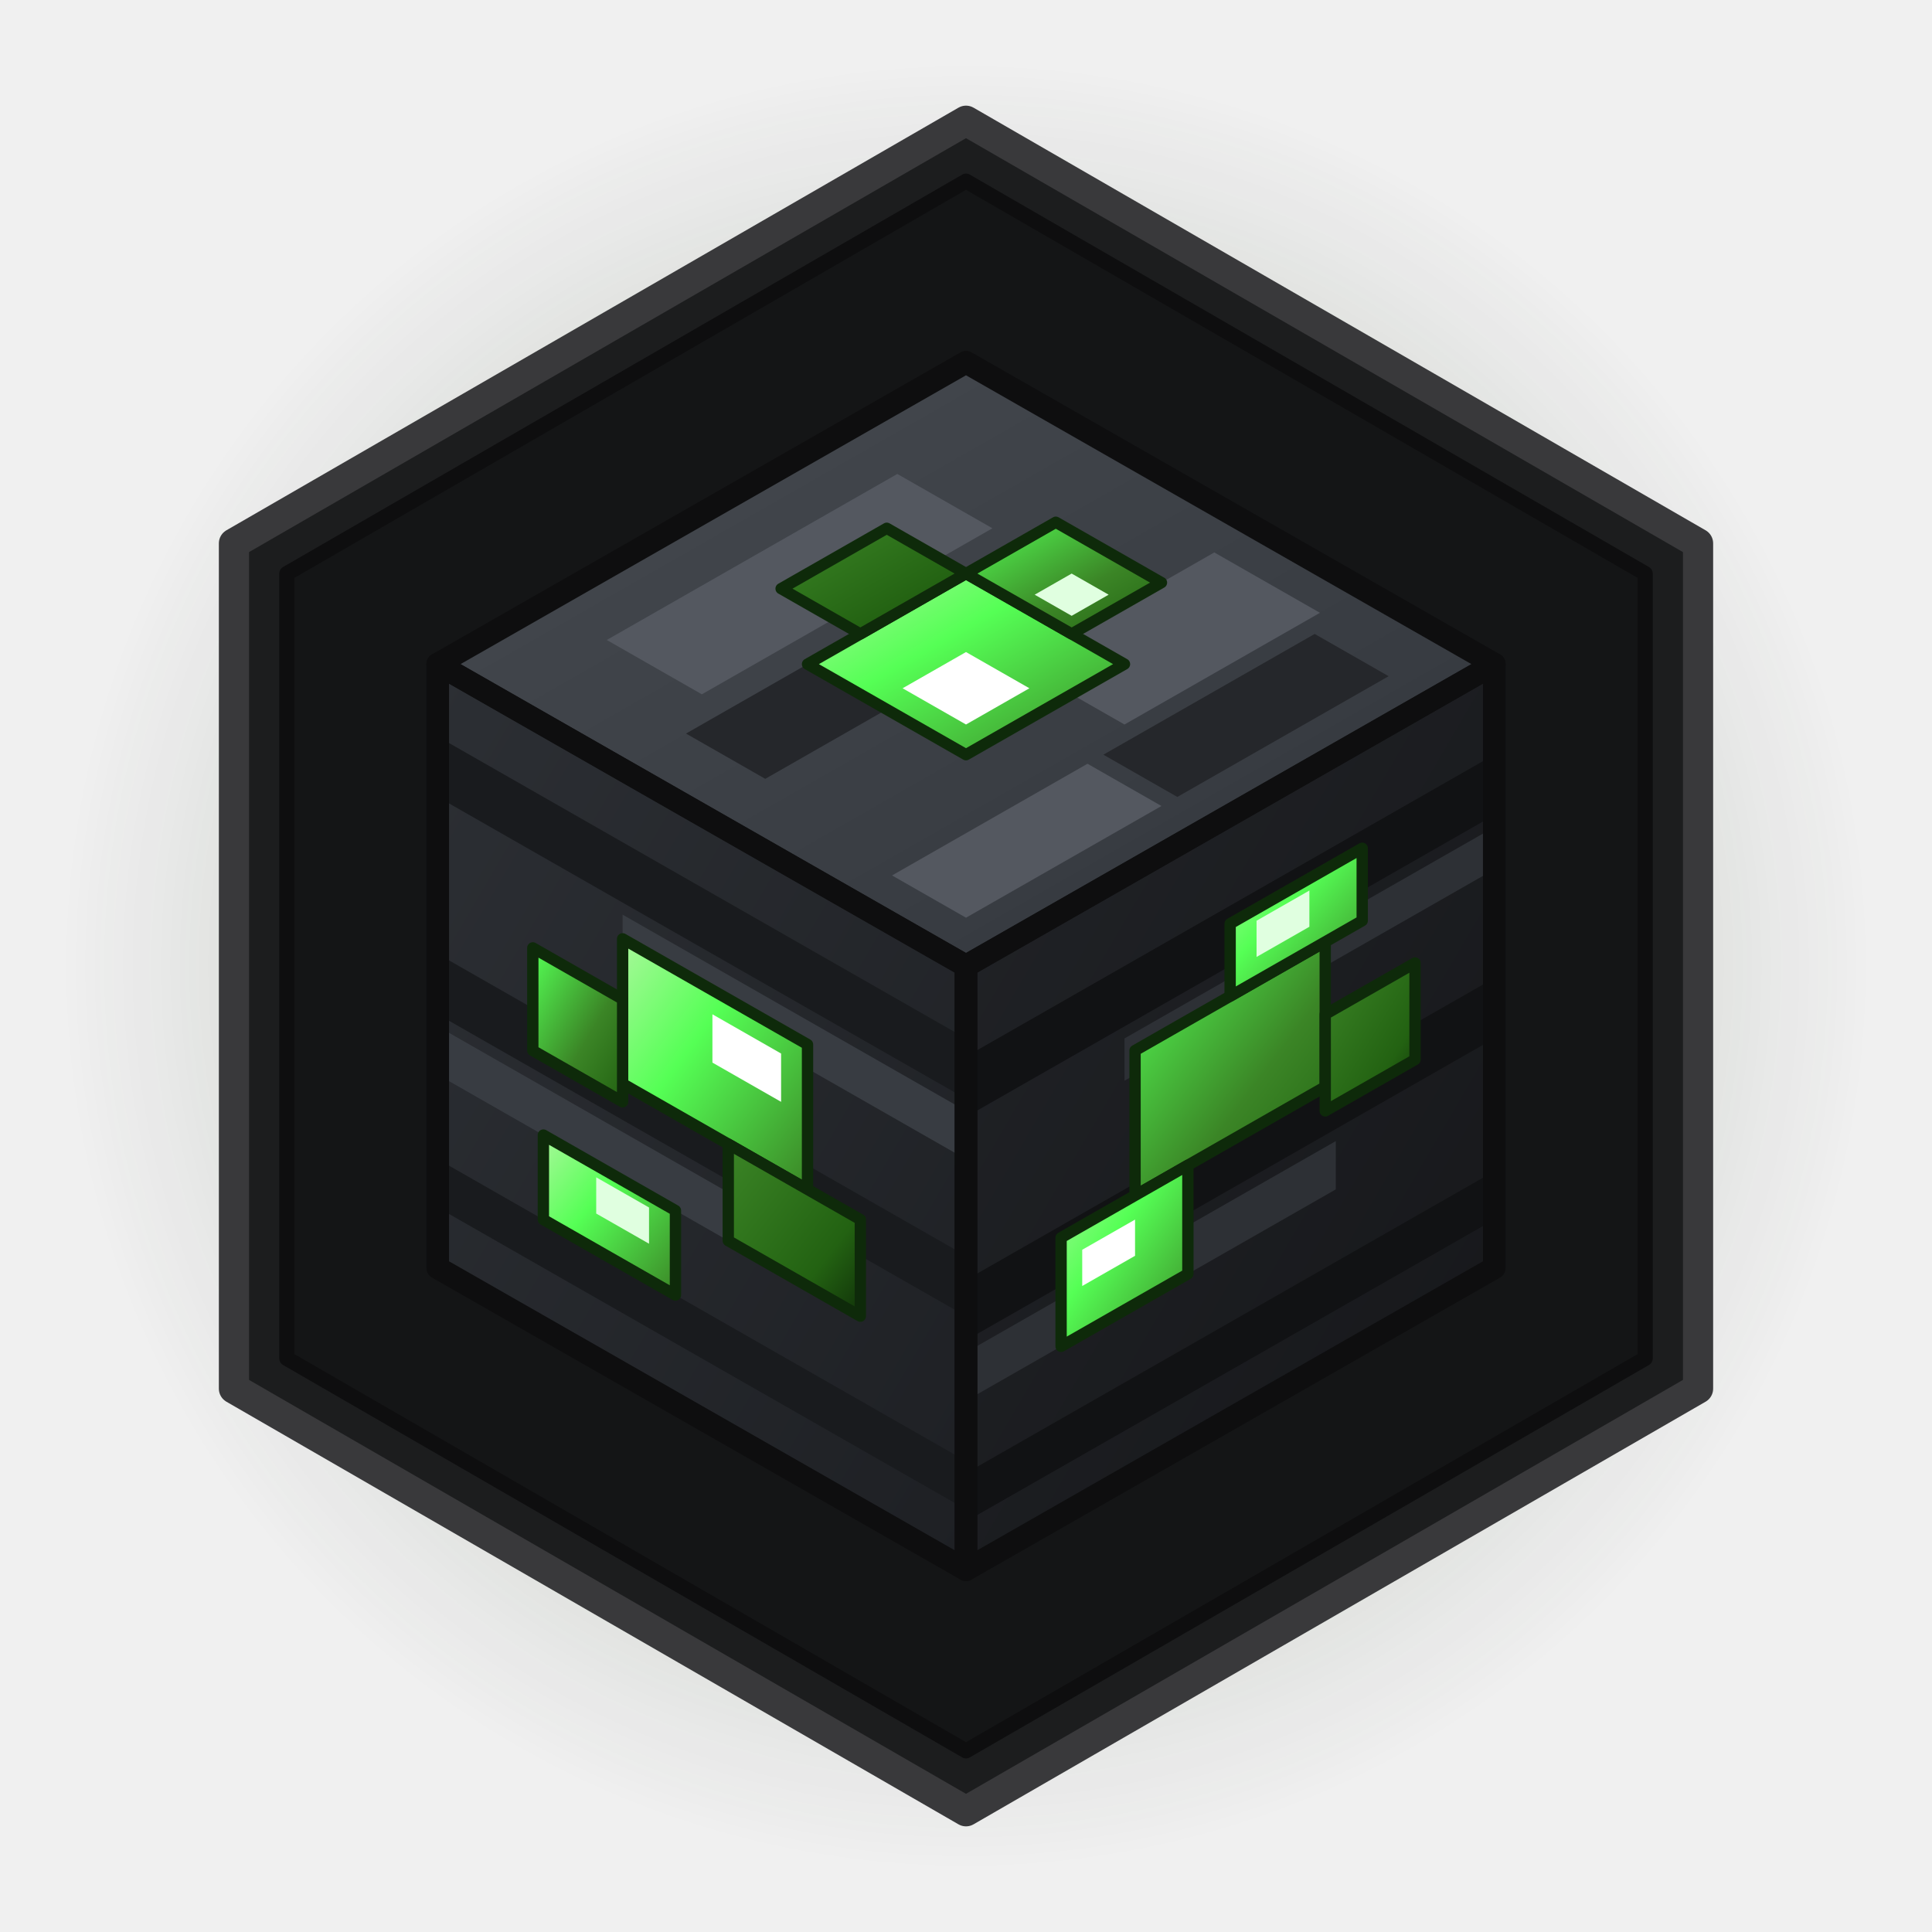
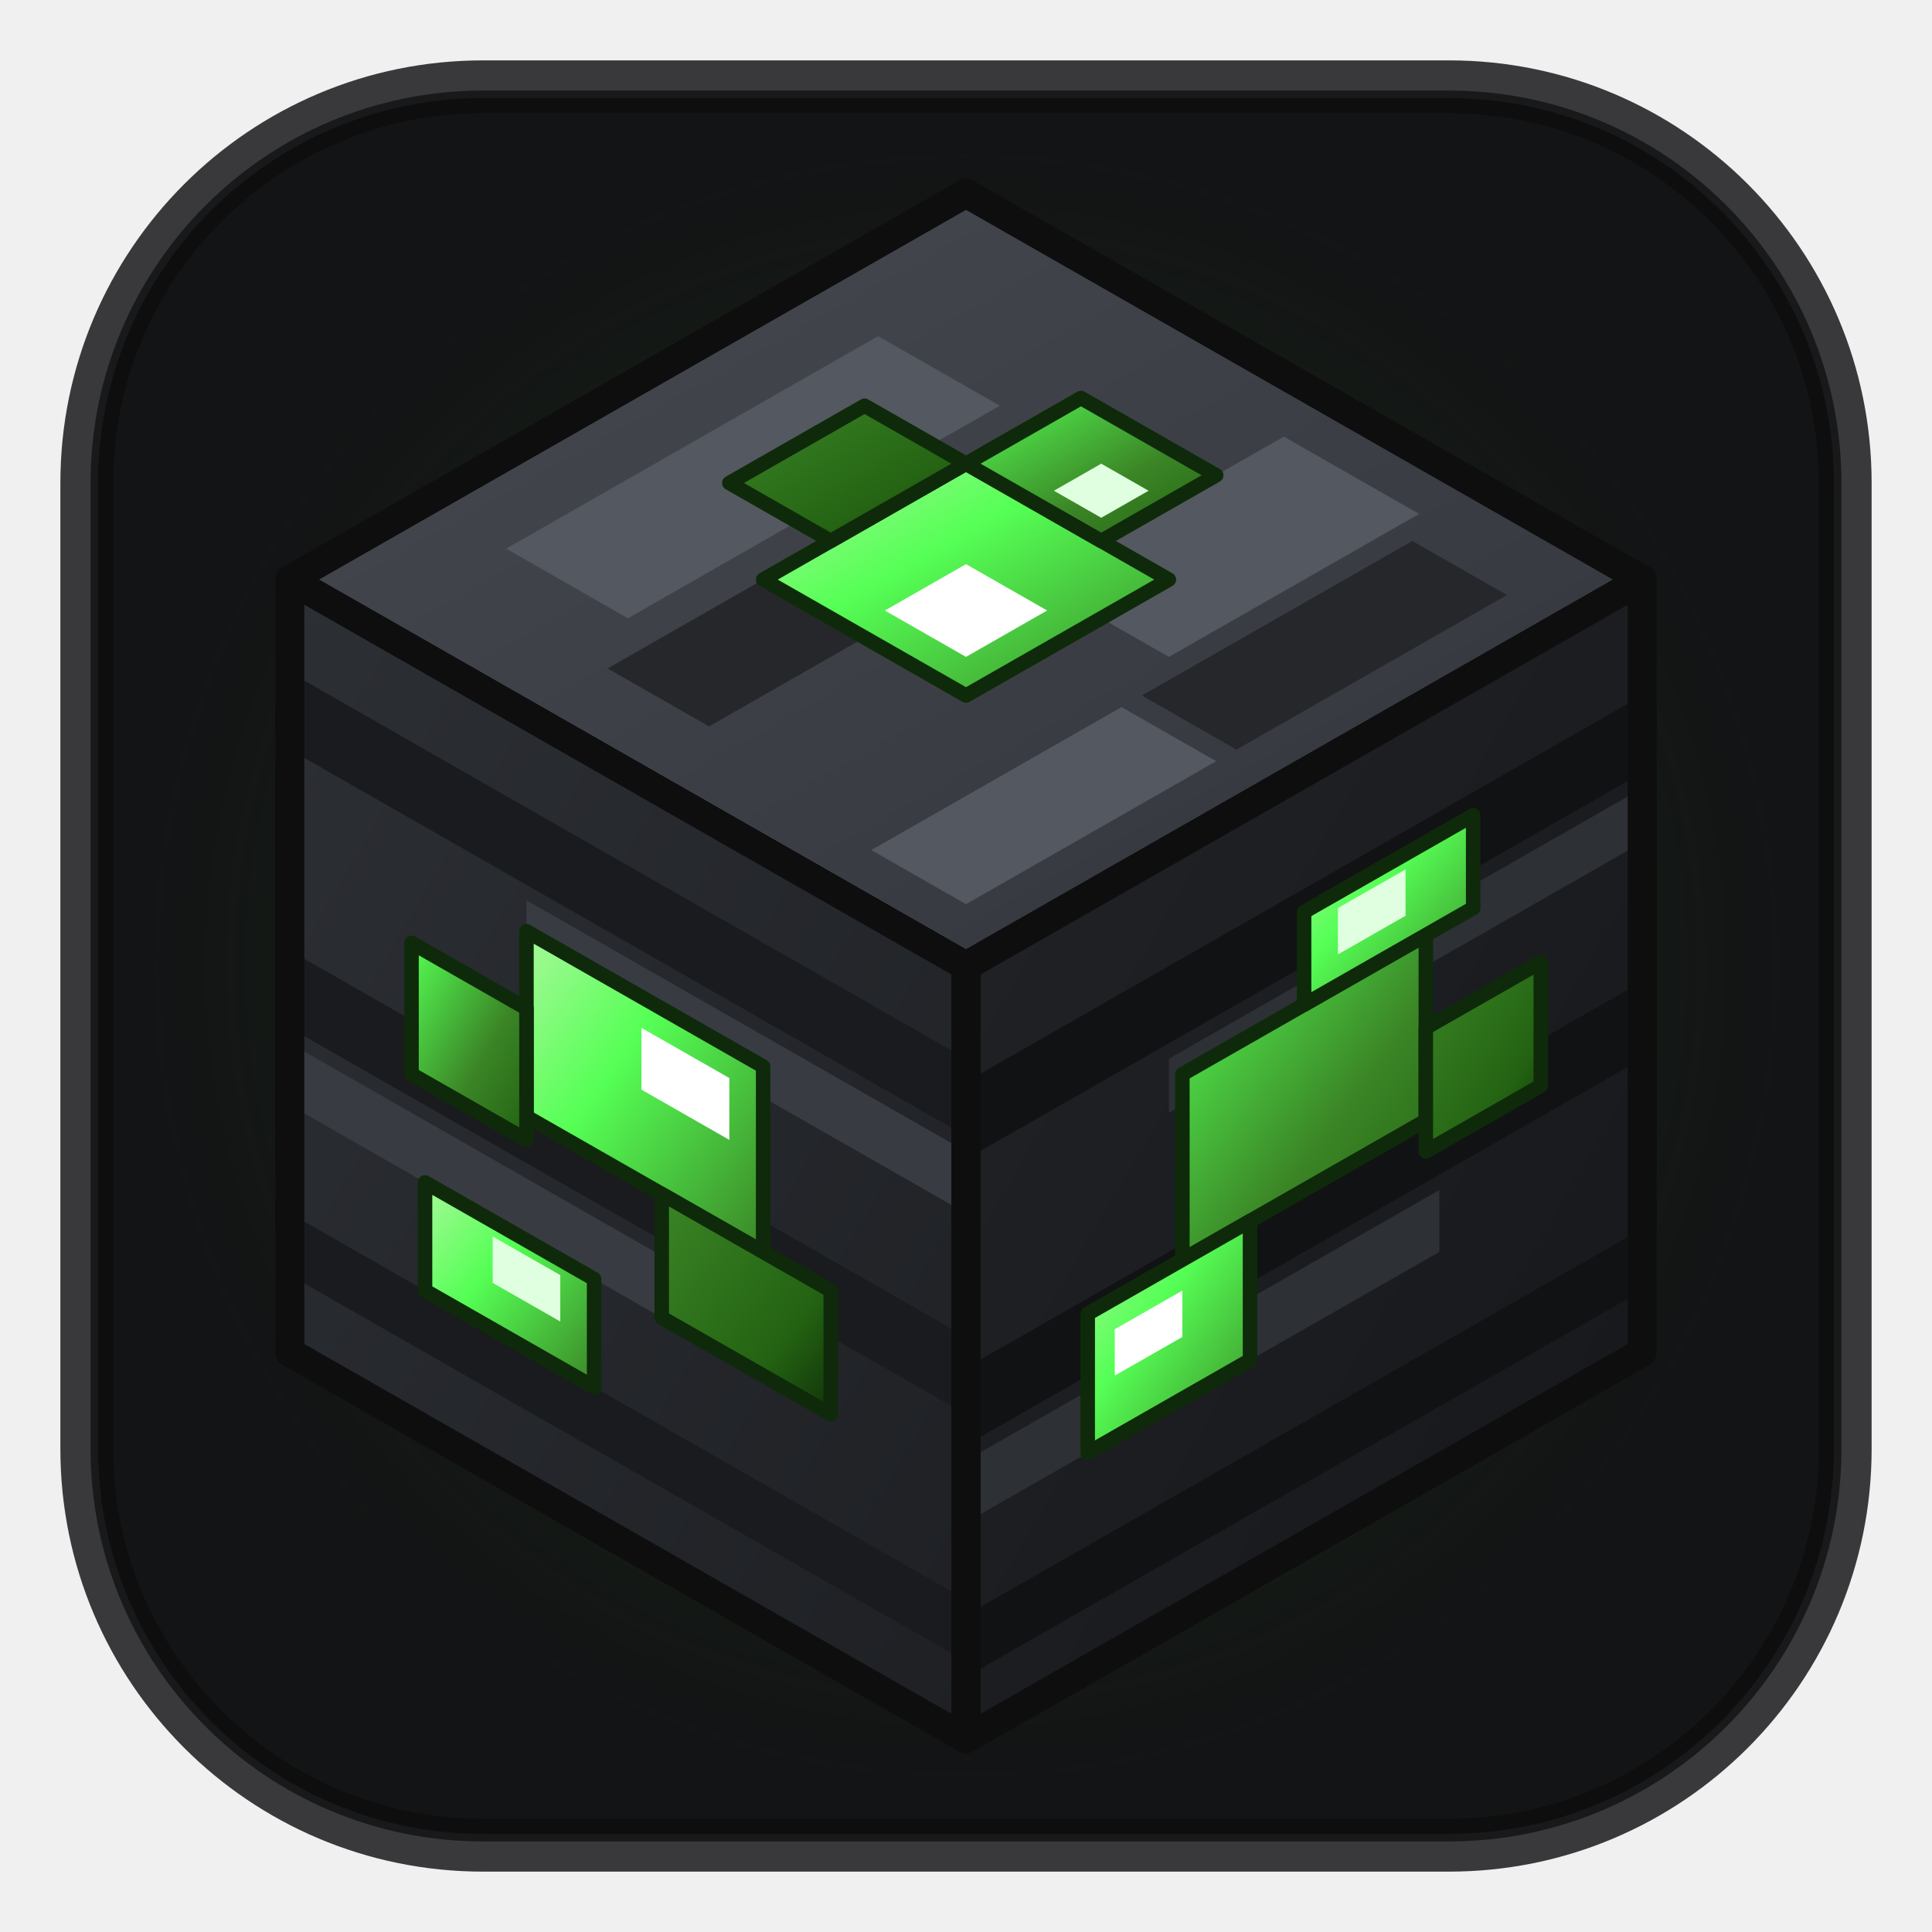
<svg xmlns="http://www.w3.org/2000/svg" width="256" height="256" viewBox="0 0 256 256" fill="none">
  <defs>
    <radialGradient id="emeraldGlow" cx="50%" cy="50%" r="50%">
-       <stop offset="0%" stop-color="#3B8526" stop-opacity="0.45" />
-       <stop offset="60%" stop-color="#236212" stop-opacity="0.15" />
+       <stop offset="0%" stop-color="#3B8526" stop-opacity="0.5" />
+       <stop offset="65%" stop-color="#236212" stop-opacity="0.2" />
      <stop offset="100%" stop-color="#161718" stop-opacity="0" />
    </radialGradient>
    <linearGradient id="cBright" x1="0%" y1="0%" x2="100%" y2="100%">
      <stop offset="0%" stop-color="#A8F89A" />
      <stop offset="40%" stop-color="#55FF55" />
      <stop offset="100%" stop-color="#3B8526" />
    </linearGradient>
    <linearGradient id="cMedium" x1="0%" y1="0%" x2="100%" y2="100%">
      <stop offset="0%" stop-color="#55FF55" />
      <stop offset="60%" stop-color="#3B8526" />
      <stop offset="100%" stop-color="#236212" />
    </linearGradient>
    <linearGradient id="cDark" x1="0%" y1="0%" x2="100%" y2="100%">
      <stop offset="0%" stop-color="#3B8526" />
      <stop offset="70%" stop-color="#236212" />
      <stop offset="100%" stop-color="#113309" />
    </linearGradient>
    <linearGradient id="deepslateTop" x1="0%" y1="0%" x2="100%" y2="100%">
      <stop offset="0%" stop-color="#464A50" />
      <stop offset="100%" stop-color="#32363C" />
    </linearGradient>
    <linearGradient id="deepslateLeft" x1="0%" y1="0%" x2="100%" y2="100%">
      <stop offset="0%" stop-color="#2C2F34" />
      <stop offset="100%" stop-color="#1E2024" />
    </linearGradient>
    <linearGradient id="deepslateRight" x1="0%" y1="0%" x2="100%" y2="100%">
      <stop offset="0%" stop-color="#212327" />
      <stop offset="100%" stop-color="#16171A" />
    </linearGradient>
  </defs>
-   <circle cx="128" cy="128" r="120" fill="url(#emeraldGlow)" />
-   <polygon points="128,16 225,72 225,184 128,240 31,184 31,72" fill="#1C1D1E" stroke="#39393B" stroke-width="4" stroke-linejoin="round" />
-   <polygon points="128,24 218,76 218,180 128,232 38,180 38,76" fill="#141516" stroke="#0E0E0F" stroke-width="2" stroke-linejoin="round" />
-   <g id="isometric_block">
-     <polygon points="128,128 198,88 128,48 58,88" fill="url(#deepslateTop)" />
-     <polygon points="128,128 58,88 58,168 128,208" fill="url(#deepslateLeft)" />
-     <polygon points="128,128 198,88 198,168 128,208" fill="url(#deepslateRight)" />
-     <polygon points="128.0,121.6 153.9,106.8 144.1,101.2 118.2,116.0" fill="#545860" />
-     <polygon points="149.0,96.0 174.9,81.2 160.9,73.2 135.0,88.0" fill="#545860" />
-     <polygon points="93.0,92.0 131.5,70.0 118.9,62.8 80.4,84.8" fill="#545860" />
-     <polygon points="156.0,105.6 184.0,89.6 174.2,84.0 146.2,100.0" fill="#25272B" />
-     <polygon points="101.4,103.2 128.0,88.0 117.5,82.0 90.9,97.2" fill="#25272B" />
-     <polygon points="128.0,137.6 58.0,97.6 58.0,105.6 128.0,145.6" fill="#191B1E" />
-     <polygon points="128.0,147.2 82.5,121.2 82.5,127.6 128.0,153.6" fill="#383C42" />
-     <polygon points="128.0,166.4 58.0,126.4 58.0,134.4 128.0,174.4" fill="#191B1E" />
-     <polygon points="103.5,162.0 58.0,136.0 58.0,142.4 103.5,168.4" fill="#383C42" />
-     <polygon points="128.0,193.6 58.0,153.6 58.0,160.0 128.0,200.0" fill="#191B1E" />
-     <polygon points="128.0,140.0 198.0,100.0 198.0,108.0 128.0,148.0" fill="#111214" />
-     <polygon points="149.0,137.6 198.0,109.6 198.0,115.2 149.0,143.2" fill="#2D3035" />
-     <polygon points="128.0,169.6 198.0,129.6 198.0,137.6 128.0,177.6" fill="#111214" />
-     <polygon points="128.0,179.2 177.0,151.2 177.0,157.6 128.0,185.6" fill="#2D3035" />
-     <polygon points="128.0,195.2 198.0,155.2 198.0,161.6 128.0,201.6" fill="#111214" />
-     <polygon points="128.0,100.0 149.0,88.0 128.0,76.0 107.0,88.0" fill="url(#cBright)" stroke="#0E2A0A" stroke-width="1.5" stroke-linejoin="round" />
-     <polygon points="142.0,84.0 153.9,77.2 139.9,69.2 128.0,76.0" fill="url(#cMedium)" stroke="#0E2A0A" stroke-width="1.5" stroke-linejoin="round" />
-     <polygon points="114.0,84.0 128.0,76.0 117.5,70.0 103.5,78.0" fill="url(#cDark)" stroke="#0E2A0A" stroke-width="1.5" stroke-linejoin="round" />
-     <polygon points="128.0,96.0 136.4,91.2 128.0,86.4 119.6,91.2" fill="#FFFFFF" />
-     <polygon points="142.0,81.6 146.9,78.8 142.0,76.0 137.1,78.8" fill="#E0FFE0" />
-     <polygon points="107.0,138.4 82.5,124.4 82.5,143.6 107.0,157.6" fill="url(#cBright)" stroke="#0E2A0A" stroke-width="1.5" stroke-linejoin="round" />
-     <polygon points="82.5,132.4 70.6,125.6 70.6,139.2 82.5,146.0" fill="url(#cMedium)" stroke="#0E2A0A" stroke-width="1.5" stroke-linejoin="round" />
-     <polygon points="114.0,161.6 96.5,151.6 96.5,164.4 114.0,174.4" fill="url(#cDark)" stroke="#0E2A0A" stroke-width="1.5" stroke-linejoin="round" />
-     <polygon points="89.5,160.4 72.0,150.4 72.0,161.6 89.5,171.6" fill="url(#cBright)" stroke="#0E2A0A" stroke-width="1.5" stroke-linejoin="round" />
-     <polygon points="103.5,139.6 94.4,134.4 94.4,140.8 103.5,146.0" fill="#FFFFFF" />
-     <polygon points="86.0,160.0 79.0,156.0 79.0,160.8 86.0,164.8" fill="#E0FFE0" />
-     <polygon points="150.4,139.2 175.6,124.8 175.6,144.0 150.4,158.4" fill="url(#cMedium)" stroke="#0E2A0A" stroke-width="1.5" stroke-linejoin="round" />
-     <polygon points="175.6,134.4 187.5,127.6 187.5,140.4 175.6,147.2" fill="url(#cDark)" stroke="#0E2A0A" stroke-width="1.5" stroke-linejoin="round" />
-     <polygon points="140.6,164.0 157.4,154.4 157.4,168.8 140.6,178.4" fill="url(#cBright)" stroke="#0E2A0A" stroke-width="1.5" stroke-linejoin="round" />
-     <polygon points="163.0,122.4 180.5,112.4 180.5,122.0 163.0,132.0" fill="url(#cBright)" stroke="#0E2A0A" stroke-width="1.5" stroke-linejoin="round" />
-     <polygon points="143.4,165.6 150.4,161.6 150.4,166.4 143.4,170.4" fill="#FFFFFF" />
-     <polygon points="166.5,122.0 173.5,118.0 173.5,122.8 166.5,126.8" fill="#E0FFE0" />
-     <polygon points="128,128 198,88 128,48 58,88" fill="none" stroke="#0E0E0F" stroke-width="3" stroke-linejoin="round" />
-     <polygon points="128,128 58,88 58,168 128,208" fill="none" stroke="#0E0E0F" stroke-width="3" stroke-linejoin="round" />
-     <polygon points="128,128 198,88 198,168 128,208" fill="none" stroke="#0E0E0F" stroke-width="3" stroke-linejoin="round" />
+   <rect x="10" y="10" width="236" height="236" rx="54" ry="54" fill="#18191A" stroke="#39393B" stroke-width="4" />
+   <rect x="14" y="14" width="228" height="228" rx="50" ry="50" fill="#131415" stroke="#0E0E0F" stroke-width="2" />
+   <rect x="16" y="16" width="224" height="224" rx="48" ry="48" fill="url(#emeraldGlow)" />
+   <g transform="translate(128, 128) scale(1.28) translate(-128, -128)">
+     <g id="isometric_block">
+       <polygon points="128,128 198,88 128,48 58,88" fill="url(#deepslateTop)" />
+       <polygon points="128,128 58,88 58,168 128,208" fill="url(#deepslateLeft)" />
+       <polygon points="128,128 198,88 198,168 128,208" fill="url(#deepslateRight)" />
+       <polygon points="128.0,121.6 153.9,106.8 144.1,101.2 118.2,116.0" fill="#545860" />
+       <polygon points="149.0,96.0 174.9,81.2 160.9,73.2 135.0,88.0" fill="#545860" />
+       <polygon points="93.0,92.0 131.5,70.0 118.9,62.8 80.4,84.8" fill="#545860" />
+       <polygon points="156.0,105.6 184.0,89.6 174.2,84.0 146.2,100.0" fill="#25272B" />
+       <polygon points="101.4,103.2 128.0,88.0 117.5,82.0 90.9,97.2" fill="#25272B" />
+       <polygon points="128.0,137.6 58.0,97.6 58.0,105.6 128.0,145.6" fill="#191B1E" />
+       <polygon points="128.0,147.2 82.5,121.2 82.5,127.6 128.0,153.6" fill="#383C42" />
+       <polygon points="128.0,166.4 58.0,126.4 58.0,134.4 128.0,174.4" fill="#191B1E" />
+       <polygon points="103.5,162.0 58.0,136.0 58.0,142.4 103.5,168.4" fill="#383C42" />
+       <polygon points="128.0,193.6 58.0,153.6 58.0,160.0 128.0,200.0" fill="#191B1E" />
+       <polygon points="128.0,140.0 198.0,100.0 198.0,108.0 128.0,148.0" fill="#111214" />
+       <polygon points="149.0,137.6 198.0,109.6 198.0,115.2 149.0,143.2" fill="#2D3035" />
+       <polygon points="128.0,169.6 198.0,129.6 198.0,137.6 128.0,177.6" fill="#111214" />
+       <polygon points="128.0,179.2 177.0,151.2 177.0,157.6 128.0,185.6" fill="#2D3035" />
+       <polygon points="128.0,195.2 198.0,155.2 198.0,161.6 128.0,201.6" fill="#111214" />
+       <polygon points="128.0,100.0 149.0,88.0 128.0,76.0 107.0,88.0" fill="url(#cBright)" stroke="#0E2A0A" stroke-width="1.5" stroke-linejoin="round" />
+       <polygon points="142.0,84.0 153.9,77.2 139.9,69.2 128.0,76.0" fill="url(#cMedium)" stroke="#0E2A0A" stroke-width="1.5" stroke-linejoin="round" />
+       <polygon points="114.0,84.0 128.0,76.0 117.5,70.0 103.5,78.0" fill="url(#cDark)" stroke="#0E2A0A" stroke-width="1.5" stroke-linejoin="round" />
+       <polygon points="128.0,96.0 136.4,91.2 128.0,86.4 119.6,91.2" fill="#FFFFFF" />
+       <polygon points="142.0,81.6 146.9,78.8 142.0,76.0 137.1,78.8" fill="#E0FFE0" />
+       <polygon points="107.0,138.4 82.5,124.4 82.5,143.6 107.0,157.6" fill="url(#cBright)" stroke="#0E2A0A" stroke-width="1.5" stroke-linejoin="round" />
+       <polygon points="82.5,132.4 70.6,125.6 70.6,139.2 82.5,146.0" fill="url(#cMedium)" stroke="#0E2A0A" stroke-width="1.5" stroke-linejoin="round" />
+       <polygon points="114.0,161.6 96.5,151.6 96.5,164.4 114.0,174.4" fill="url(#cDark)" stroke="#0E2A0A" stroke-width="1.5" stroke-linejoin="round" />
+       <polygon points="89.5,160.4 72.0,150.4 72.0,161.6 89.5,171.6" fill="url(#cBright)" stroke="#0E2A0A" stroke-width="1.5" stroke-linejoin="round" />
+       <polygon points="103.5,139.6 94.4,134.4 94.4,140.8 103.5,146.0" fill="#FFFFFF" />
+       <polygon points="86.0,160.0 79.0,156.0 79.0,160.8 86.0,164.8" fill="#E0FFE0" />
+       <polygon points="150.4,139.2 175.6,124.8 175.6,144.0 150.4,158.4" fill="url(#cMedium)" stroke="#0E2A0A" stroke-width="1.5" stroke-linejoin="round" />
+       <polygon points="175.6,134.4 187.5,127.6 187.5,140.4 175.6,147.2" fill="url(#cDark)" stroke="#0E2A0A" stroke-width="1.5" stroke-linejoin="round" />
+       <polygon points="140.6,164.0 157.4,154.4 157.4,168.8 140.6,178.4" fill="url(#cBright)" stroke="#0E2A0A" stroke-width="1.5" stroke-linejoin="round" />
+       <polygon points="163.0,122.4 180.5,112.4 180.5,122.0 163.0,132.0" fill="url(#cBright)" stroke="#0E2A0A" stroke-width="1.5" stroke-linejoin="round" />
+       <polygon points="143.4,165.6 150.4,161.6 150.4,166.4 143.4,170.4" fill="#FFFFFF" />
+       <polygon points="166.5,122.0 173.5,118.0 173.5,122.8 166.5,126.8" fill="#E0FFE0" />
+       <polygon points="128,128 198,88 128,48 58,88" fill="none" stroke="#0E0E0F" stroke-width="3" stroke-linejoin="round" />
+       <polygon points="128,128 58,88 58,168 128,208" fill="none" stroke="#0E0E0F" stroke-width="3" stroke-linejoin="round" />
+       <polygon points="128,128 198,88 198,168 128,208" fill="none" stroke="#0E0E0F" stroke-width="3" stroke-linejoin="round" />
+     </g>
  </g>
</svg>
